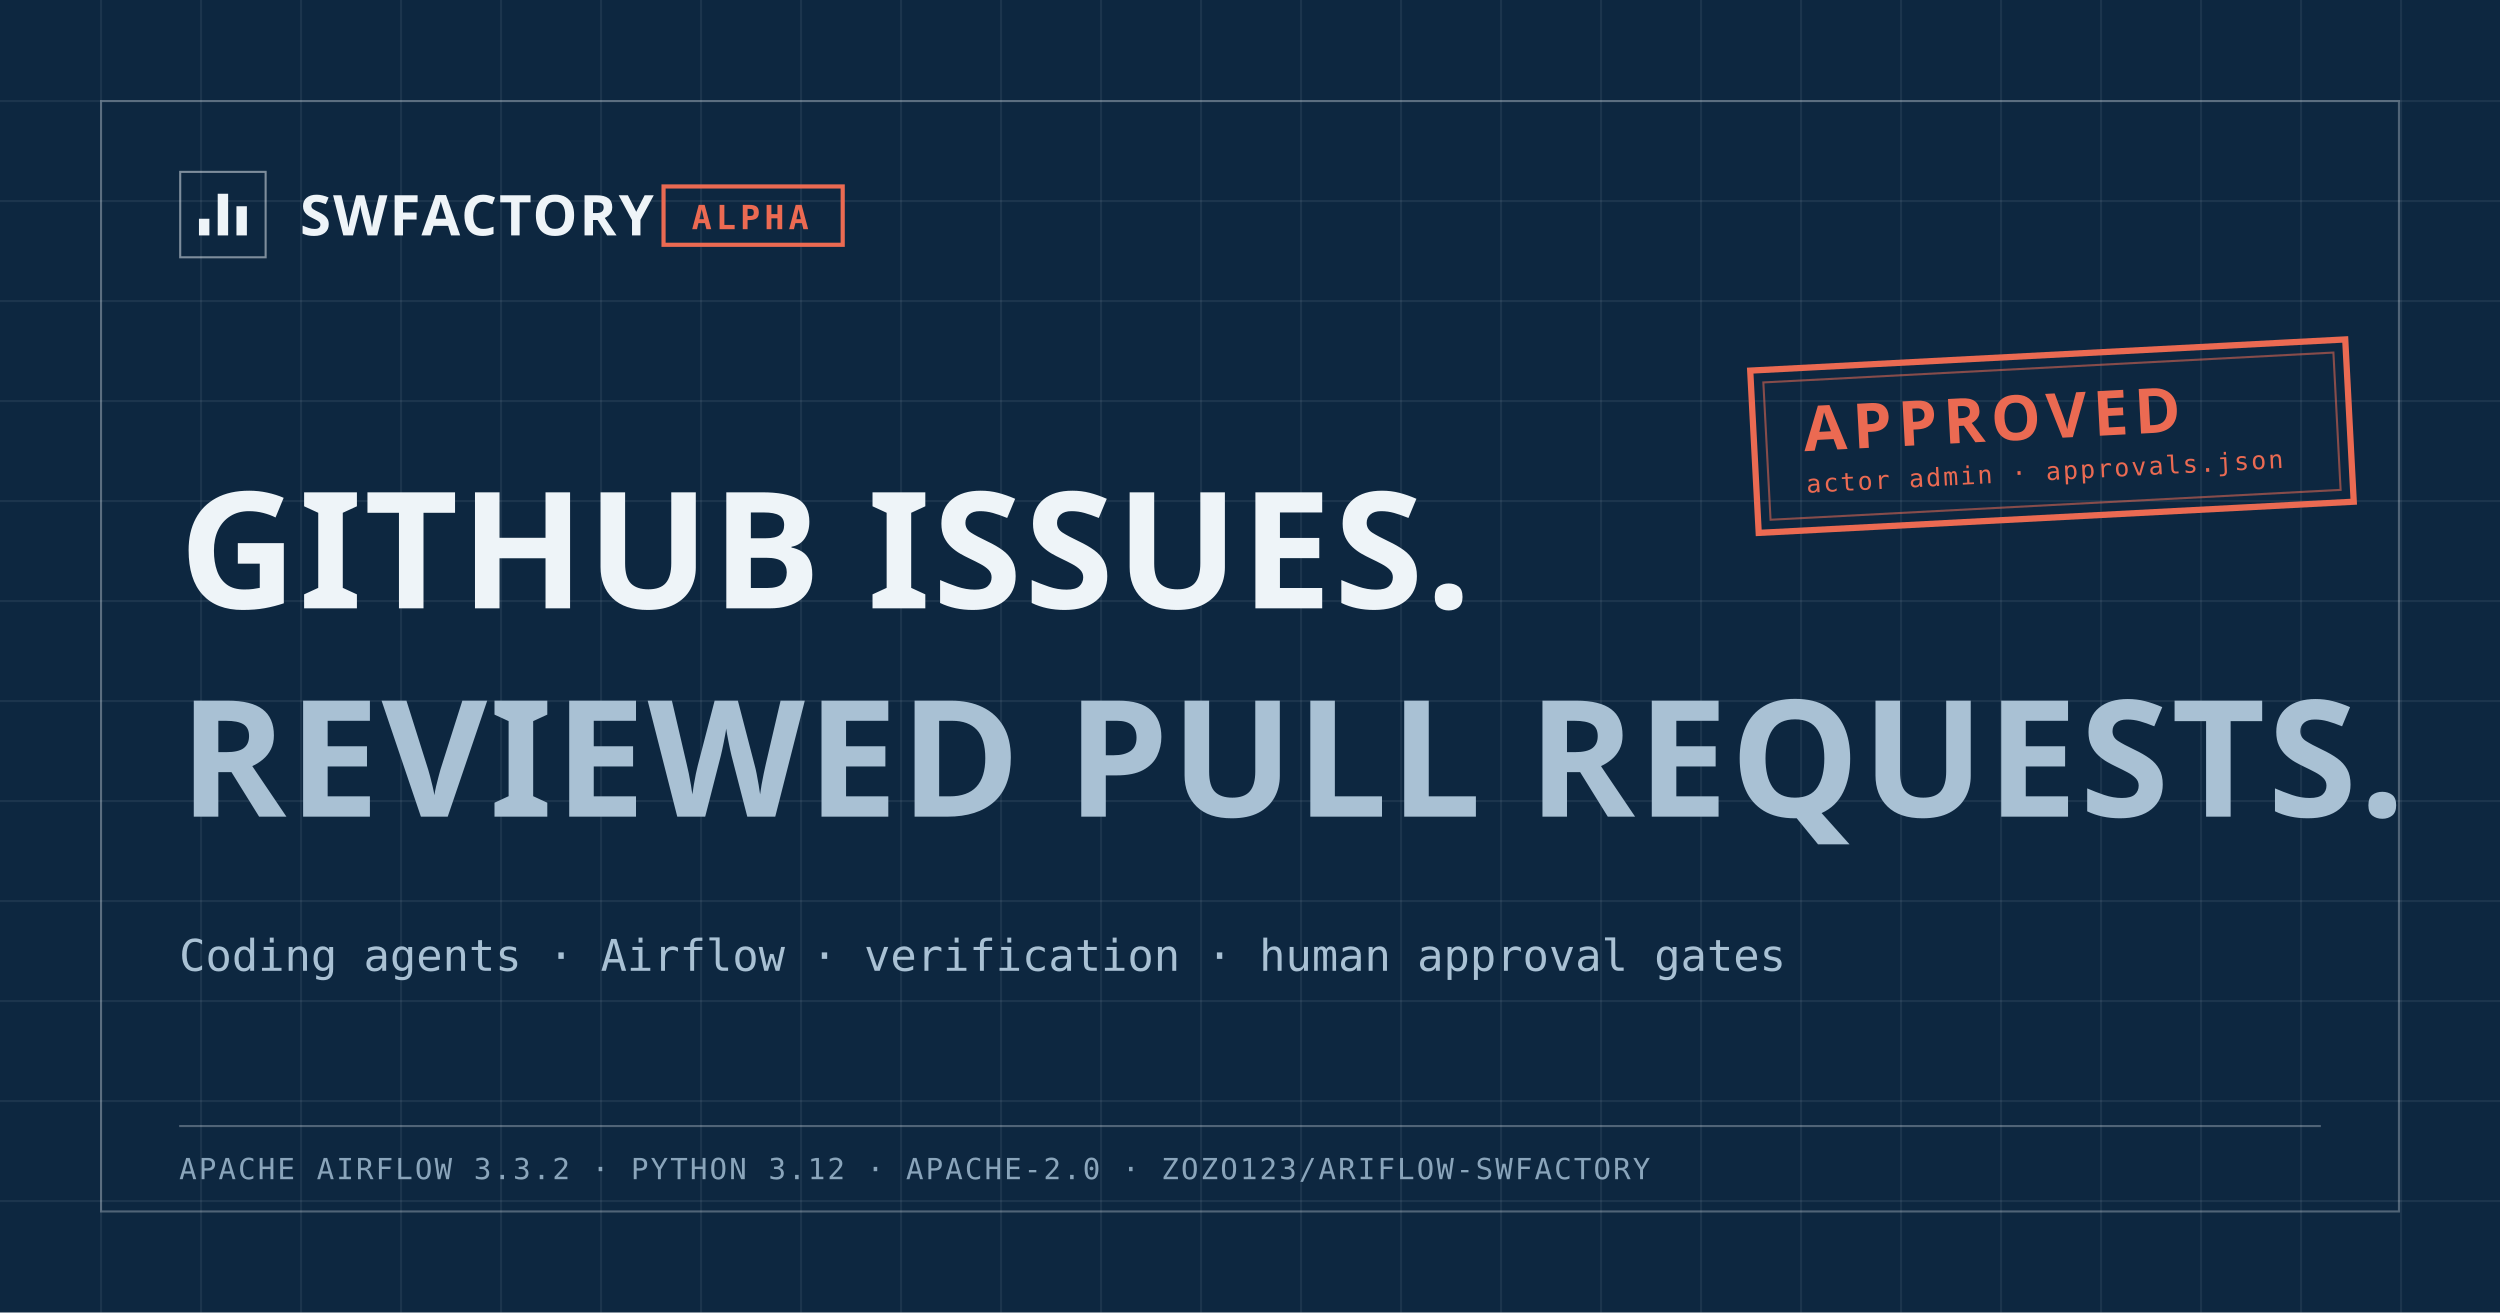
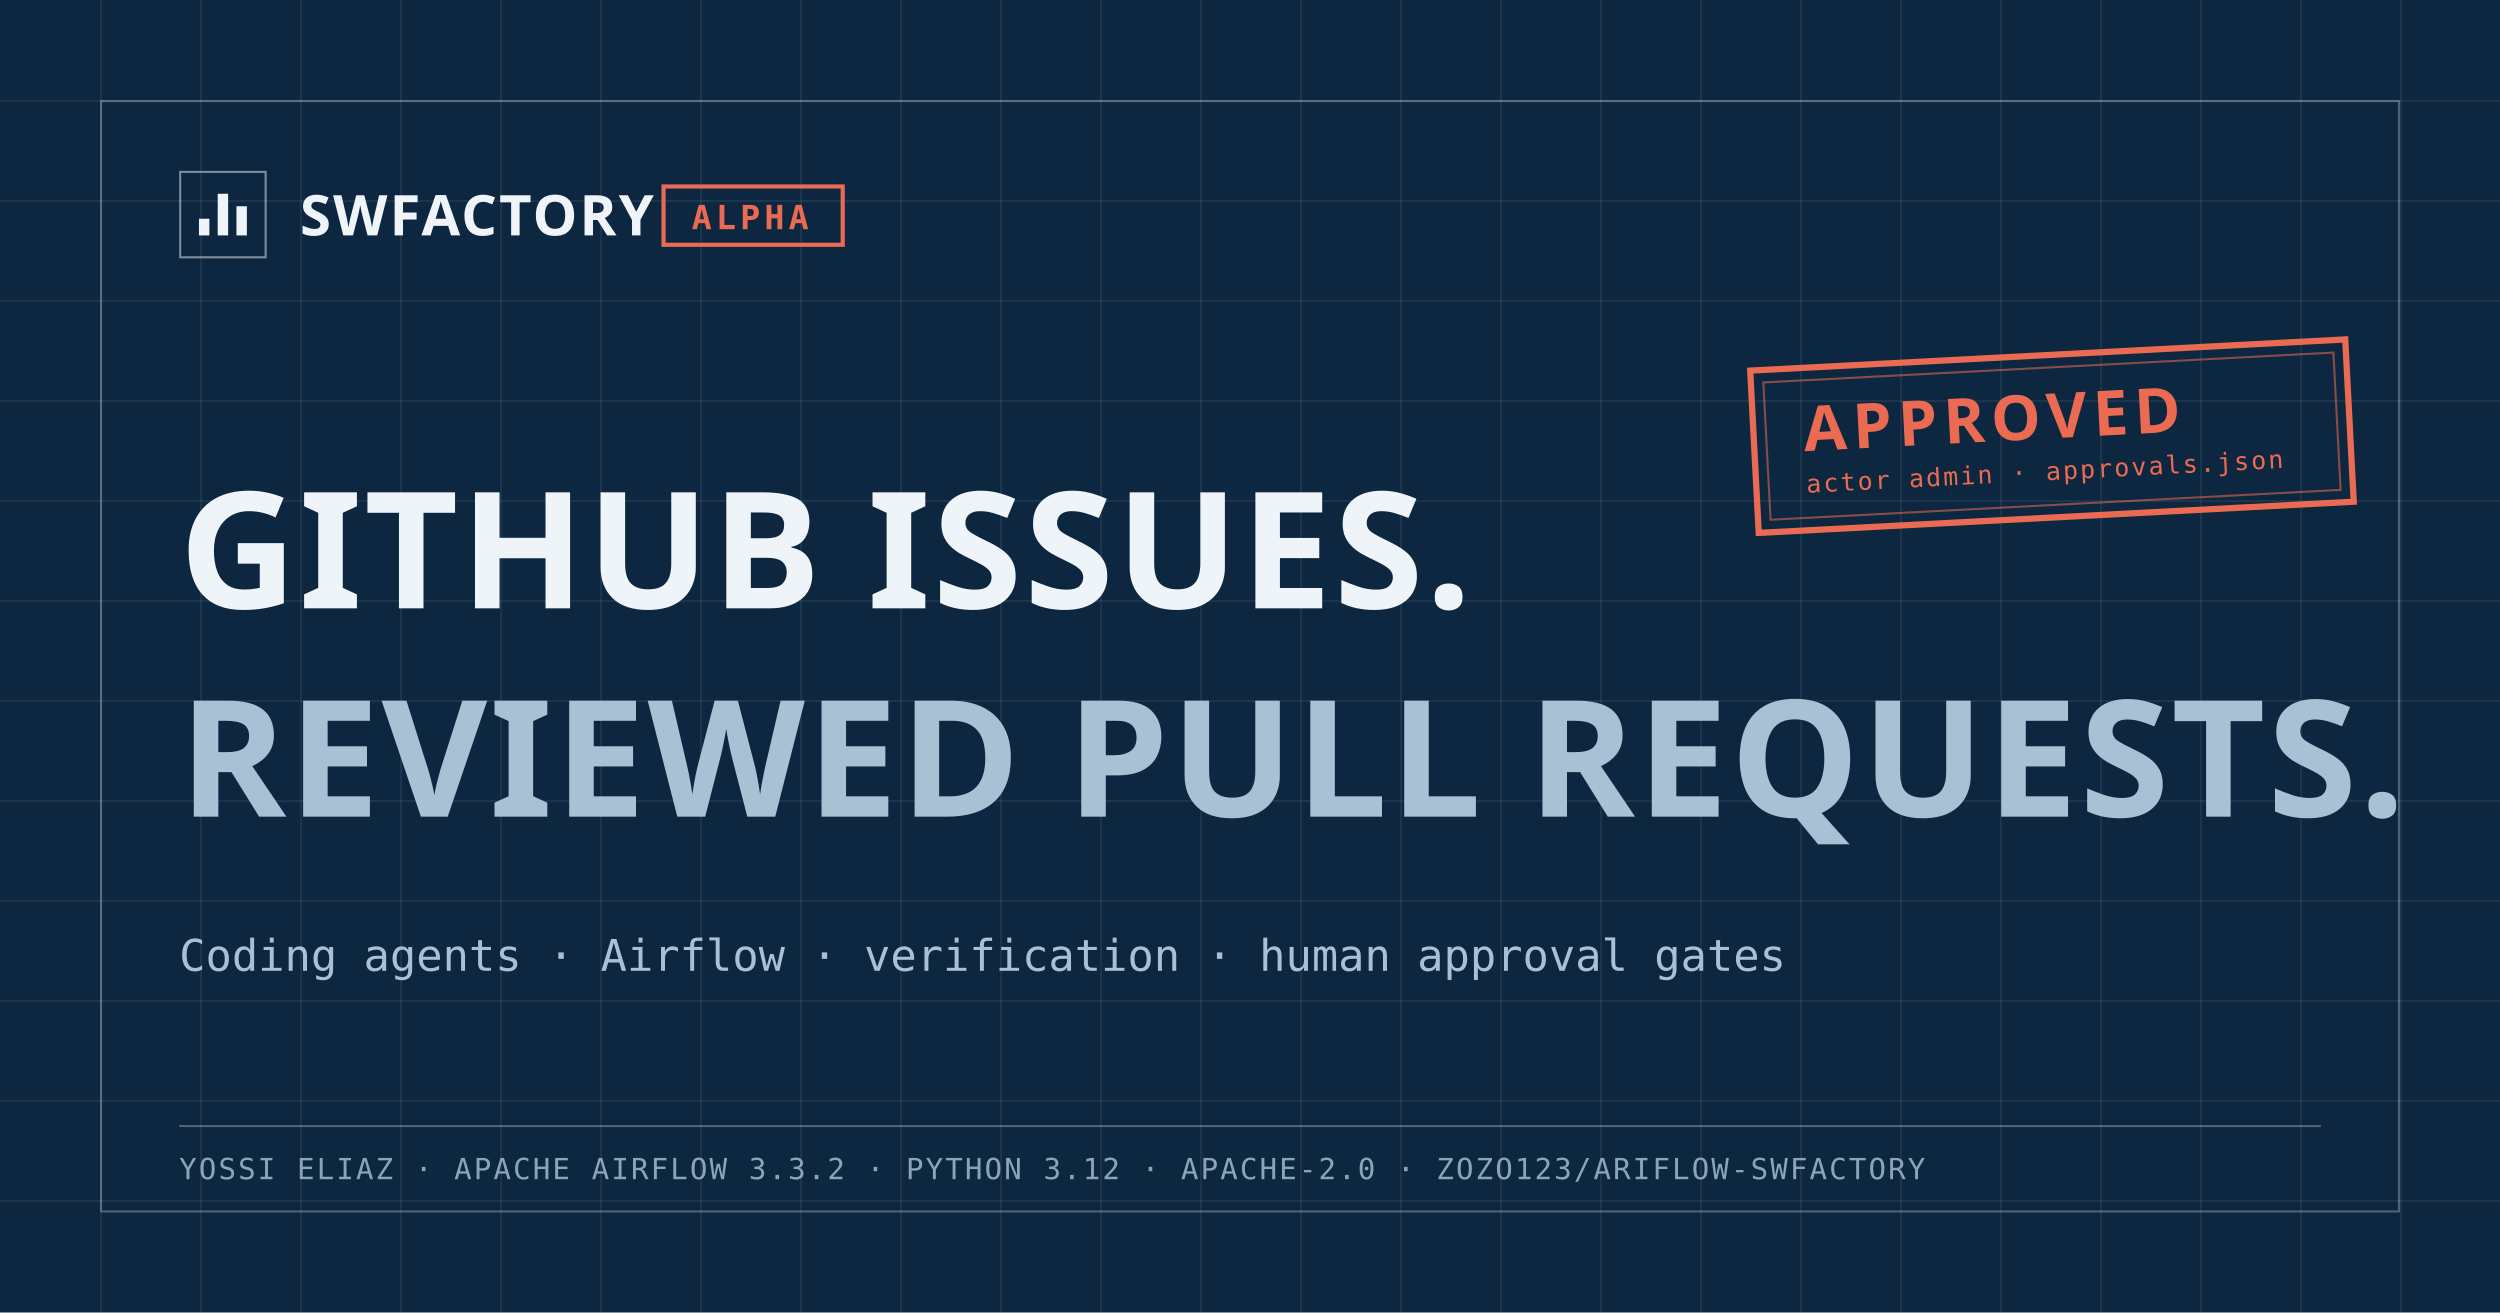
<svg xmlns="http://www.w3.org/2000/svg" viewBox="0 0 1200 630" role="img" aria-labelledby="title desc">
  <rect width="1200" height="630" fill="#0d2740" />
  <g stroke="#eef4f8" stroke-opacity=".07" stroke-width="1">
    <path d="M48.5 0v630M96.5 0v630M144.5 0v630M192.5 0v630M240.5 0v630M288.5 0v630M336.5 0v630M384.5 0v630M432.5 0v630M480.5 0v630M528.5 0v630M576.5 0v630M624.5 0v630M672.5 0v630M720.5 0v630M768.5 0v630M816.5 0v630M864.5 0v630M912.5 0v630M960.5 0v630M1008.5 0v630M1056.5 0v630M1104.5 0v630M1152.5 0v630" />
    <path d="M0 48.5h1200M0 96.5h1200M0 144.5h1200M0 192.5h1200M0 240.5h1200M0 288.5h1200M0 336.5h1200M0 384.5h1200M0 432.5h1200M0 480.5h1200M0 528.5h1200M0 576.5h1200" />
  </g>
  <rect x="48.5" y="48.5" width="1103" height="533" fill="none" stroke="#eef4f8" stroke-opacity=".3" />
  <g transform="translate(86 82)">
    <rect x=".5" y=".5" width="41" height="41" fill="none" stroke="#eef4f8" stroke-opacity=".5" />
    <path d="M12 31v-8m9 8V11m9 20v-14" stroke="#eef4f8" stroke-width="5" />
    <text x="58" y="31" fill="#eef4f8" font-family="'IBM Plex Sans Condensed', 'Arial Narrow', sans-serif" font-size="27" font-weight="700" letter-spacing="1">SWFACTORY</text>
    <rect x="232.5" y="7.5" width="86" height="28" fill="none" stroke="#eb6a52" stroke-width="2" />
    <text x="246" y="28" fill="#eb6a52" font-family="'IBM Plex Mono', monospace" font-size="16" font-weight="700" letter-spacing="2">ALPHA</text>
  </g>
  <text x="86" y="292" fill="#eef4f8" font-family="'IBM Plex Sans Condensed', 'Arial Narrow', sans-serif" font-size="78" font-weight="700" letter-spacing="1">GITHUB ISSUES.</text>
  <text x="86" y="392" fill="#a9c1d4" font-family="'IBM Plex Sans Condensed', 'Arial Narrow', sans-serif" font-size="78" font-weight="700" letter-spacing="1">REVIEWED PULL REQUESTS.</text>
  <text x="86" y="466" fill="#a9c1d4" font-family="'IBM Plex Mono', monospace" font-size="21">Coding agents · Airflow · verification · human approval gates</text>
  <g transform="translate(838 176) rotate(-3)">
    <rect x="2" y="2" width="286" height="78" fill="none" stroke="#eb6a52" stroke-width="3" />
    <rect x="8" y="8" width="274" height="66" fill="none" stroke="#eb6a52" stroke-opacity=".55" />
    <text x="26" y="42" fill="#eb6a52" font-family="'IBM Plex Sans Condensed', 'Arial Narrow', sans-serif" font-size="30" font-weight="700" letter-spacing="3">APPROVED</text>
    <text x="26" y="62" fill="#eb6a52" font-family="'IBM Plex Mono', monospace" font-size="12" letter-spacing="1">actor admin · approvals.json</text>
  </g>
  <g transform="translate(86 540)">
    <path d="M0 .5h1028" stroke="#eef4f8" stroke-opacity=".3" />
-     <text x="0" y="26" fill="#8aa5bb" font-family="'IBM Plex Mono', monospace" font-size="14" letter-spacing="1">APACHE AIRFLOW 3.3.2 · PYTHON 3.12 · APACHE-2.0 · ZOZO123/ARIFLOW-SWFACTORY</text>
+     <text x="0" y="26" fill="#8aa5bb" font-family="'IBM Plex Mono', monospace" font-size="14" letter-spacing="1">YOSSI ELIAZ · APACHE AIRFLOW 3.3.2 · PYTHON 3.12 · APACHE-2.0 · ZOZO123/ARIFLOW-SWFACTORY</text>
  </g>
</svg>
